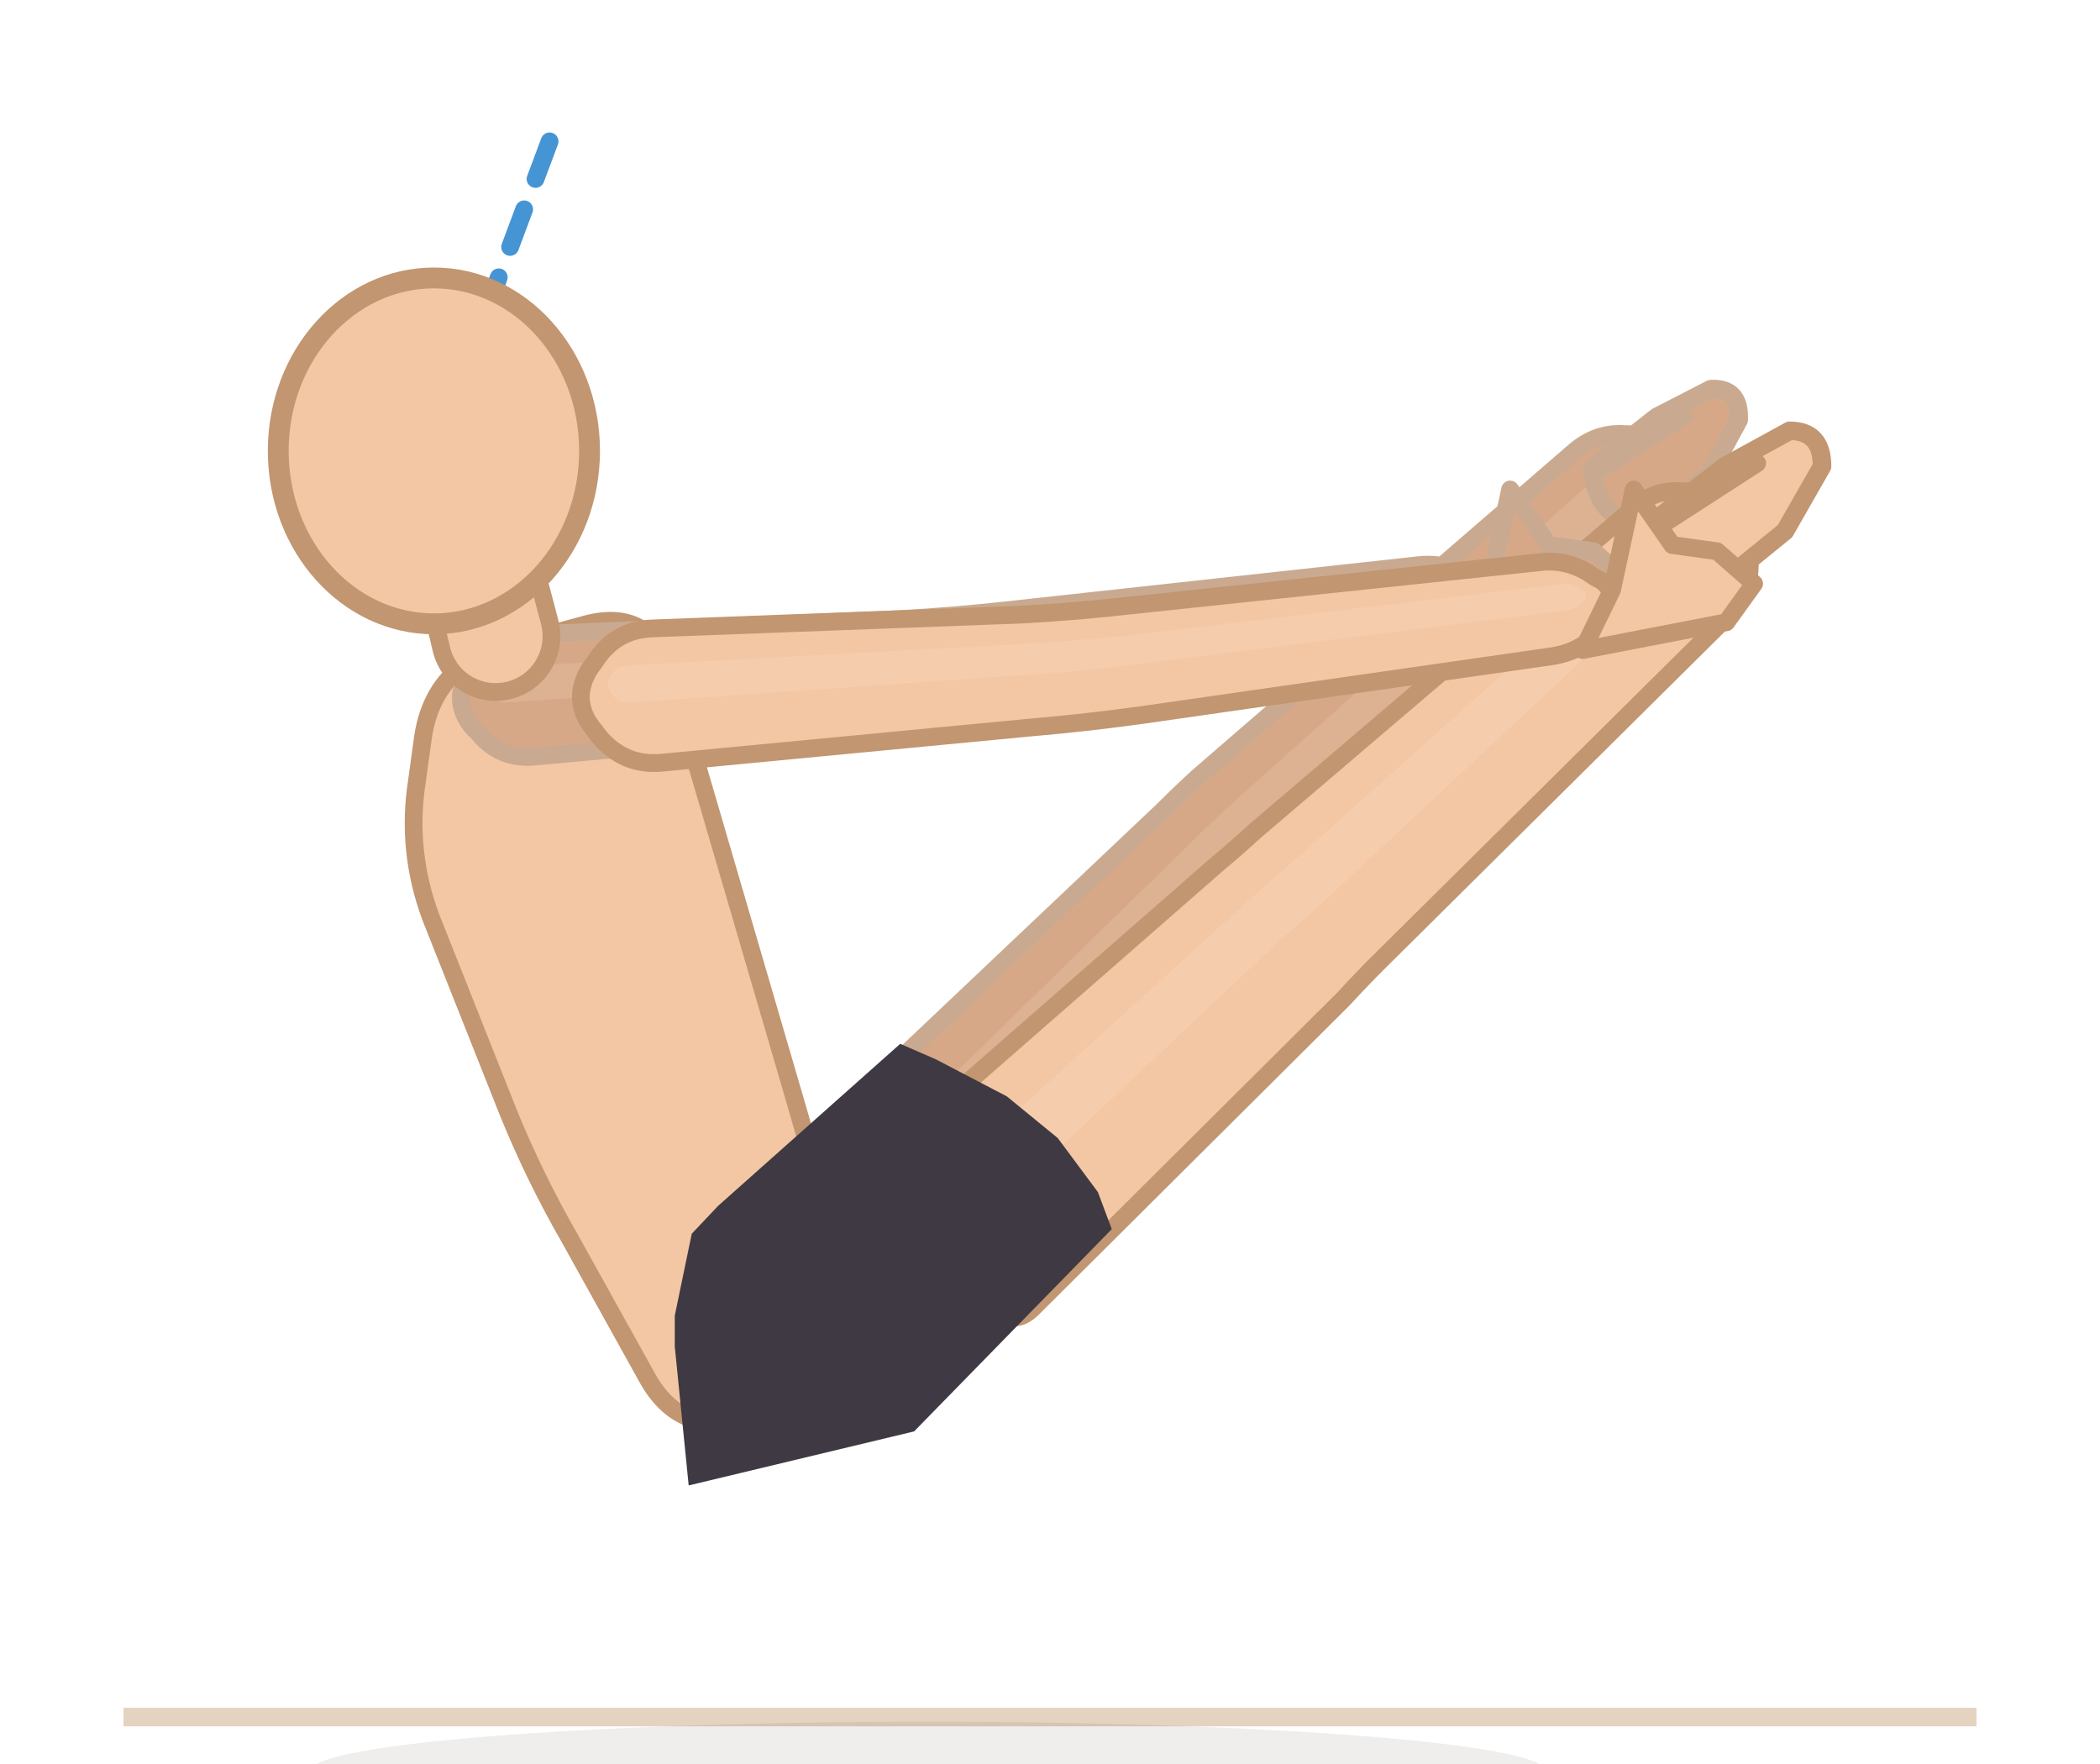
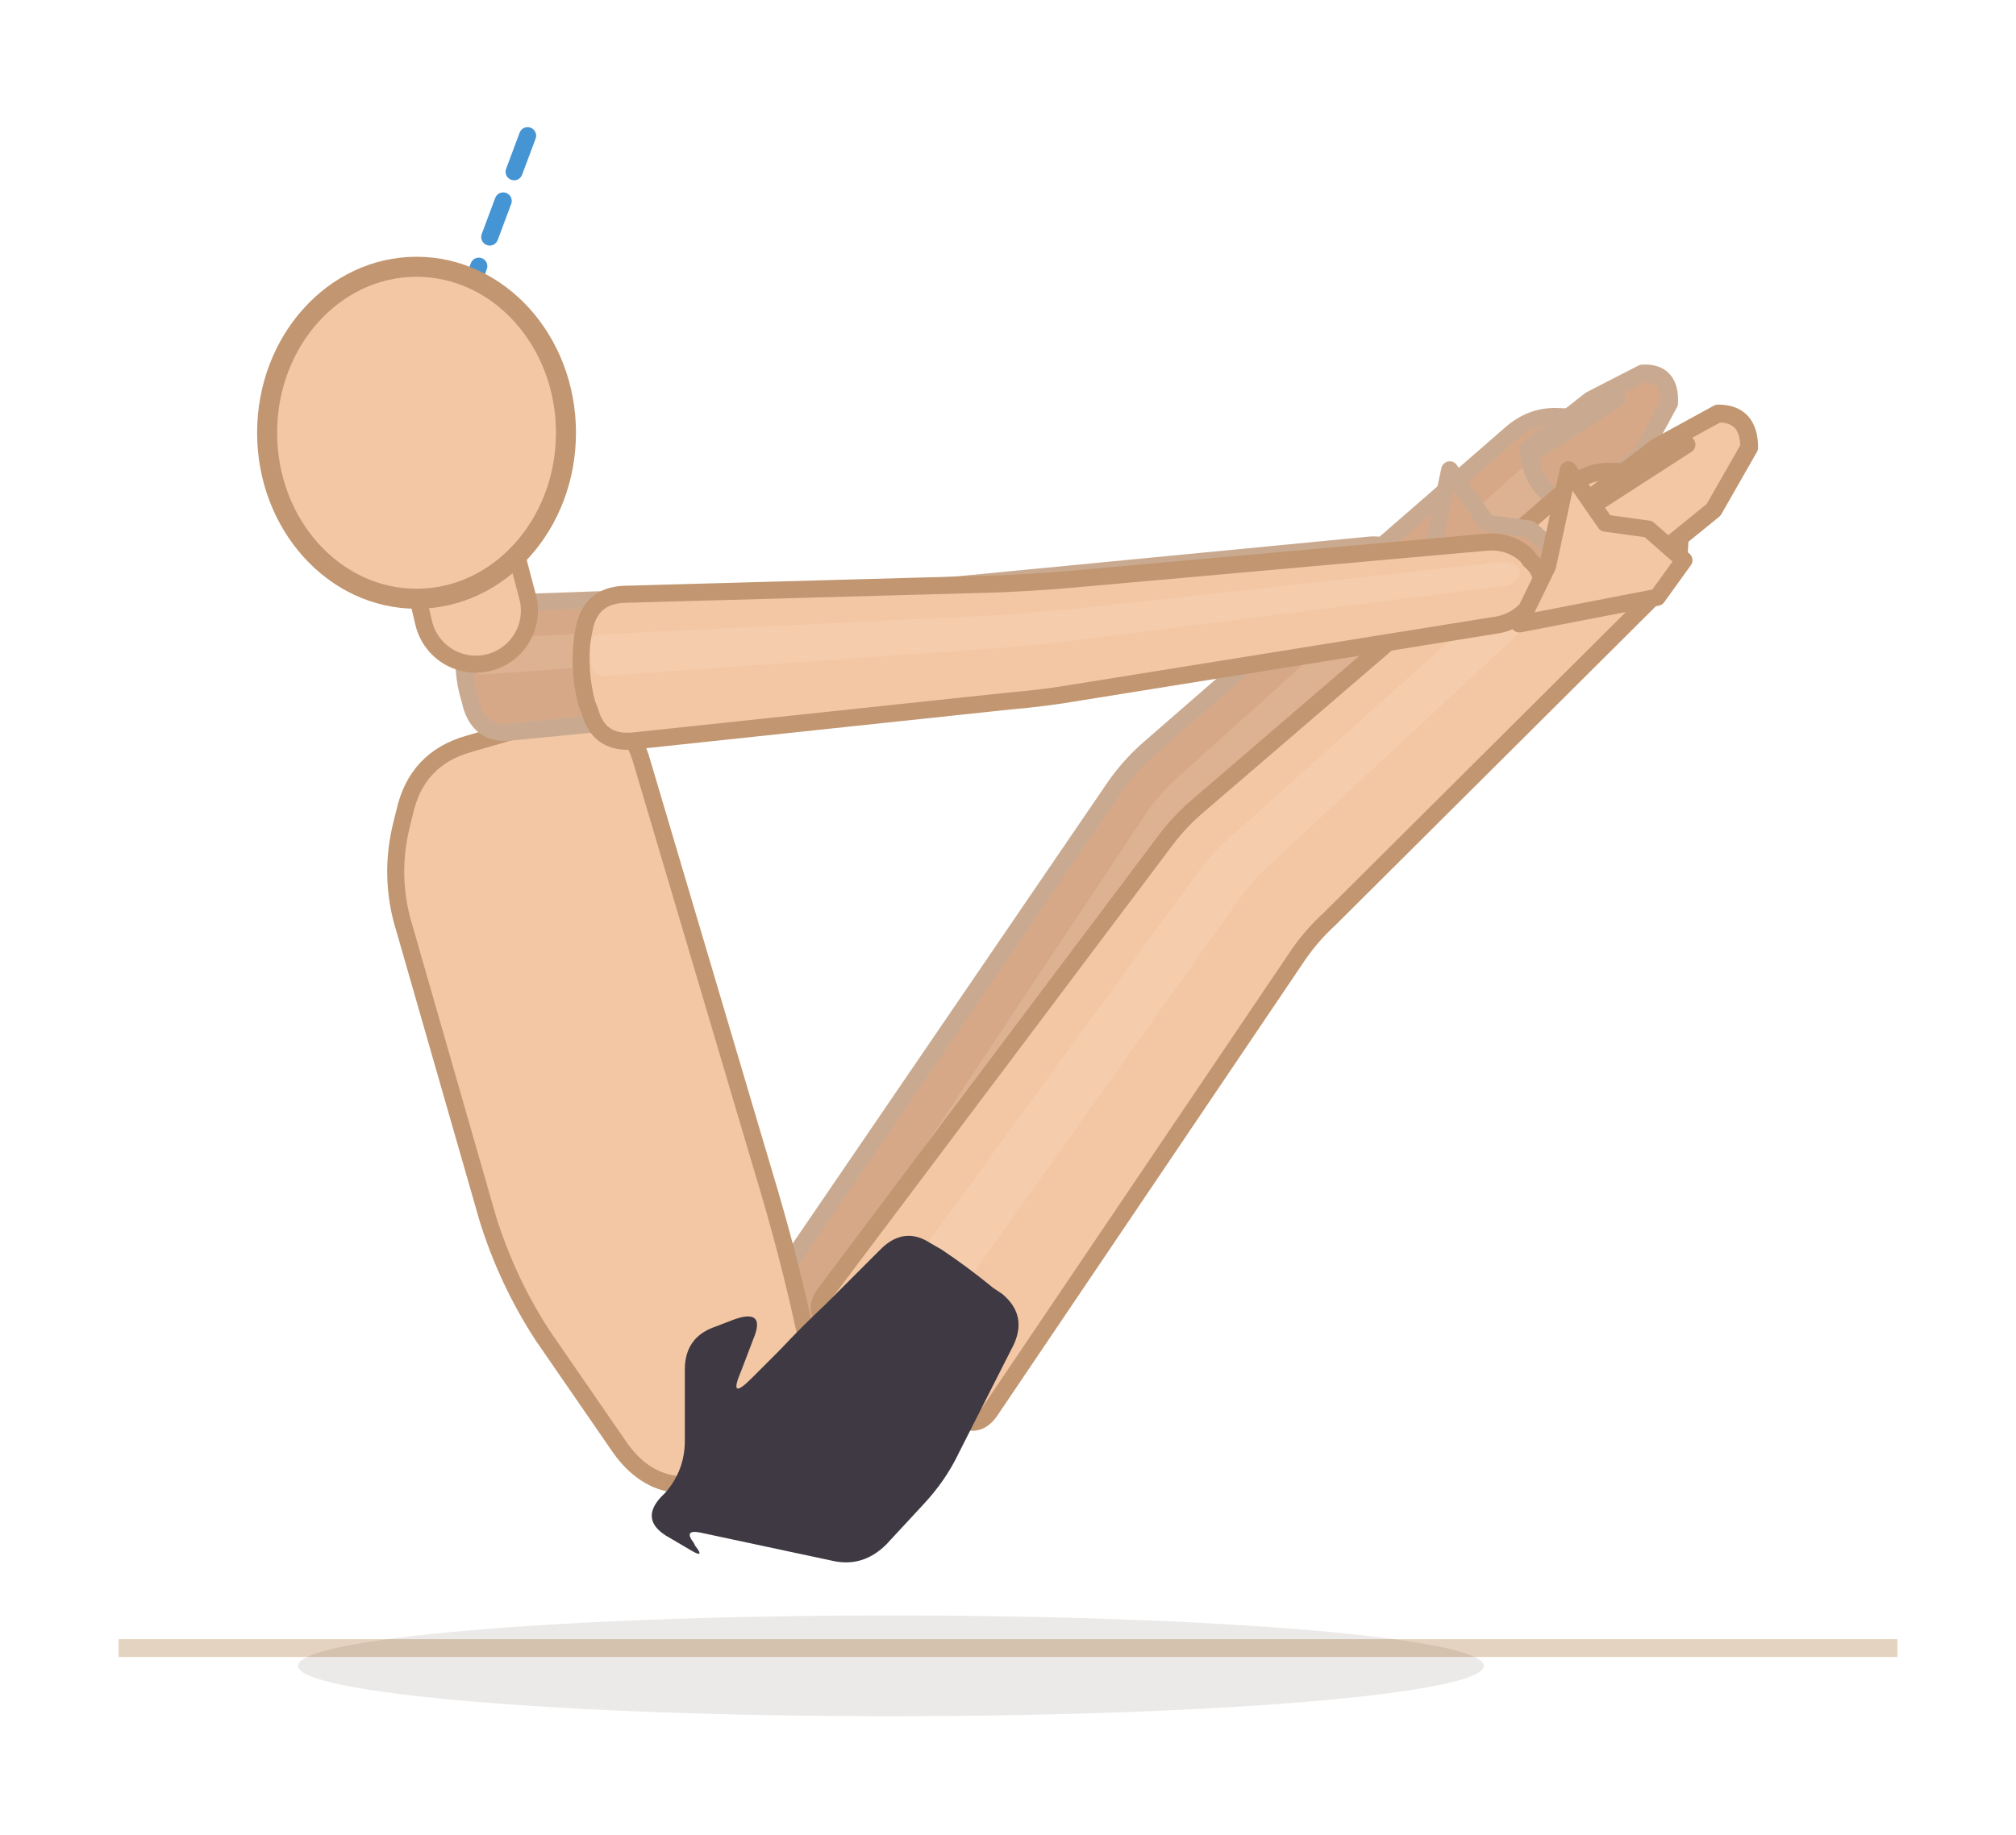
- <svg xmlns="http://www.w3.org/2000/svg" viewBox="43.9 56.8 136 114.2">
+ <svg xmlns="http://www.w3.org/2000/svg" viewBox="43.9 56.8 136 123.8">
  <line x1="51.9" y1="168" x2="171.9" y2="168" stroke="#e4d3c0" stroke-width="1.2" />
-   <ellipse cx="104" cy="171.5" rx="40" ry="3.2" fill="rgba(62,42,28,0.08)" />
-   <path d="M 105.4,139.3 L 126.6,117 Q 127.7,115.8 128.8,114.7 L 151.7,92.2 Q 152.8,91.1 153,89.5 L 153.1,86.6 Q 153.2,85 151.6,85 L 148.8,84.9 Q 147.2,84.9 145.9,86 L 121.5,107.1 Q 120.3,108.2 119.2,109.3 L 96.7,130.6 Q 95.5,131.7 96.7,132.8 L 103.2,139.3 Q 104.3,140.5 105.4,139.3 Z" fill="#d7a888" stroke="#c9aa90" stroke-width="1.15" stroke-linejoin="round" />
-   <path d="M 97.1,139.6 L 123.2,113.4 Q 124.3,112.3 125.5,111.2 L 149.7,88.8 Q 150.2,88.3 150.3,87.5 L 150.3,87.3 Q 150.3,86.6 149.6,86.5 L 149.4,86.5 Q 148.6,86.5 148.1,87 L 123.4,109.1 Q 122.2,110.2 121.1,111.3 L 94.7,137.1 Q 93.6,138.2 94.7,139.3 L 94.9,139.6 Q 96,140.7 97.1,139.6 Z" fill="#f3d4bc" opacity="0.22" />
+   <ellipse cx="104" cy="169.2" rx="40" ry="3.4" fill="rgba(62,42,28,0.1)" />
+   <path d="M 105.3,152 L 127.2,116.8 Q 128,115.4 129.2,114.3 L 151.7,92.2 Q 152.8,91.1 153,89.5 L 153.1,86.6 Q 153.2,85 151.6,85 L 148.8,84.9 Q 147.2,84.9 145.9,86 L 121.2,107.5 Q 120,108.6 119.1,109.9 L 95,145.2 Q 94.1,146.6 95.4,147.4 L 103.1,152.5 Q 104.4,153.3 105.3,152 Z" fill="#d7a888" stroke="#c9aa90" stroke-width="1.15" stroke-linejoin="round" />
+   <path d="M 96.7,154.7 L 123.4,113.6 Q 124.3,112.3 125.5,111.2 L 149.7,88.8 Q 150.2,88.3 150.3,87.5 L 150.3,87.3 Q 150.3,86.6 149.6,86.5 L 149.4,86.5 Q 148.6,86.5 148.1,87 L 123.3,109.3 Q 122.1,110.4 121.2,111.7 L 93.9,152.8 Q 93,154.1 94.3,155 L 94.6,155.2 Q 95.9,156 96.7,154.7 Z" fill="#f3d4bc" opacity="0.22" />
  <path d="M 150.5,90.9 Q 147.3,90.5 147,87.1 L 151.2,83.8 L 154.7,82 Q 156.6,81.9 156.5,84 L 154.6,87.5 Z" fill="#d7a888" stroke="#c9aa90" stroke-width="1.2" stroke-linejoin="round" />
  <path d="M 147.4,87.3 L 153,83.7" fill="none" stroke="#c9aa90" stroke-width="1.15" stroke-linecap="round" />
-   <path d="M 110.7,141.6 L 130.9,121.5 Q 132,120.3 133.1,119.2 L 156,96.5 Q 157.1,95.4 157.2,93.8 L 157.4,90.3 Q 157.5,88.7 155.9,88.7 L 152.5,88.6 Q 150.9,88.6 149.7,89.7 L 125.2,110.6 Q 124,111.7 122.8,112.7 L 101.3,131.5 Q 100.1,132.6 101.2,133.8 L 108.4,141.5 Q 109.5,142.7 110.7,141.6 Z" fill="#f3c7a4" stroke="#c19670" stroke-width="1.15" stroke-linejoin="round" />
-   <path d="M 101.5,141.5 L 127.1,117.4 Q 128.3,116.4 129.5,115.3 L 153.6,92.8 Q 154.2,92.3 154.3,91.4 L 154.3,91.3 Q 154.4,90.4 153.5,90.4 L 153.3,90.4 Q 152.5,90.4 151.9,90.9 L 127.3,112.9 Q 126.1,113.9 124.9,115 L 98.8,138.7 Q 97.7,139.8 98.7,141 L 99.2,141.5 Q 100.3,142.6 101.5,141.5 Z" fill="#fbe3cf" opacity="0.22" />
+   <path d="M 110.7,152 L 131.5,121.2 Q 132.4,119.9 133.6,118.8 L 156,96.5 Q 157.1,95.4 157.2,93.8 L 157.4,90.3 Q 157.5,88.7 155.9,88.7 L 152.5,88.6 Q 150.9,88.6 149.7,89.7 L 124.8,111.1 Q 123.6,112.1 122.6,113.4 L 99.6,144 Q 98.6,145.3 99.9,146.2 L 108.5,152.4 Q 109.8,153.3 110.7,152 Z" fill="#f3c7a4" stroke="#c19670" stroke-width="1.15" stroke-linejoin="round" />
+   <path d="M 101.1,154.6 L 127.4,117.6 Q 128.3,116.3 129.5,115.2 L 153.6,92.8 Q 154.2,92.3 154.3,91.4 L 154.3,91.3 Q 154.4,90.4 153.5,90.4 L 153.3,90.4 Q 152.5,90.4 151.9,90.9 L 127.1,113.1 Q 125.9,114.1 124.9,115.4 L 98,152.3 Q 97.1,153.6 98.4,154.6 L 98.9,155 Q 100.2,155.9 101.1,154.6 Z" fill="#fbe3cf" opacity="0.22" />
  <path d="M 154.7,95.1 Q 151.3,94.5 150.7,90.8 L 155.6,87 L 159.8,84.7 Q 161.9,84.7 161.9,87 L 159.5,91.2 Z" fill="#f3c7a4" stroke="#c19670" stroke-width="1.2" stroke-linejoin="round" />
  <path d="M 151.2,91 L 157.7,86.8" fill="none" stroke="#c19670" stroke-width="1.15" stroke-linecap="round" />
-   <path d="M 76.4,98.7 L 81.6,97.3 Q 86,96 87.3,100.4 L 95.4,128.1 Q 96.7,132.5 97.8,137 L 98.9,141.5 Q 100,146 95.6,147.5 L 92.4,148.5 Q 88,150 85.8,146 L 80.8,137 Q 78.5,133 76.8,128.8 L 71.8,116.2 Q 70.2,111.9 70.9,107.4 L 71.3,104.5 Q 72,100 76.4,98.7 Z" fill="#f3c7a4" stroke="#c19670" stroke-width="1.15" stroke-linejoin="round" />
+   <path d="M 75.5,107 L 81.7,105.2 Q 86,104 87.2,108.2 L 95.5,136.2 Q 96.8,140.5 97.8,144.8 L 98.9,149.7 Q 99.9,154 95.7,155.4 L 92.2,156.6 Q 88.1,158 85.6,154.3 L 80.5,146.9 Q 78.1,143.2 76.8,139 L 71.2,119.5 Q 70.1,116 71,112.4 L 71.2,111.6 Q 72,108 75.5,107 Z" fill="#f3c7a4" stroke="#c19670" stroke-width="1.15" stroke-linejoin="round" />
  <g data-shorts="inline">
-     <path d="M 87.6,142 L 88.7,136.7 L 90.4,134.9 L 102.2,124.4 L 104.5,125.4 L 109.1,127.8 L 112.4,130.5 L 115,134 L 115.9,136.4 L 103.1,149.5 L 88.5,153 L 87.6,144 Z" fill="#3e3942" fill-rule="nonzero" />
+     <path d="M 92.2,146.3 L 93.5,145.8 Q 95.6,145.1 94.7,147.2 L 93.9,149.3 Q 93,151.4 94.6,149.8 L 96.5,147.9 Q 98,146.3 99.6,144.8 L 103.3,141.1 Q 104.9,139.5 106.7,140.7 L 107.4,141.1 Q 109.2,142.3 110.9,143.7 L 111.5,144.1 Q 113.2,145.5 112.3,147.5 L 108.6,154.8 Q 107.7,156.7 106.2,158.3 L 103.7,161 Q 102.1,162.6 100,162.1 L 91.1,160.2 Q 90,160 90.7,160.9 L 90.8,161.1 Q 91.5,162 90.5,161.4 L 88.8,160.4 Q 87.1,159.3 88.5,157.8 L 88.8,157.5 Q 90.1,156 90.1,154 L 90.1,149.2 Q 90.1,147 92.2,146.3 Z" fill="#3e3942" fill-rule="nonzero" />
  </g>
-   <path d="M 78.5,105.8 L 102.7,103.6 Q 106.3,103.3 109.9,102.8 L 136.5,99 Q 138.3,98.8 139.5,97.4 L 139.8,97 Q 140.9,95.6 139.4,94.5 L 139.1,94.3 Q 137.7,93.2 135.8,93.4 L 109.3,96.3 Q 105.7,96.7 102.1,96.9 L 77.9,97.9 Q 75.7,98 74.6,99.9 L 74.3,100.3 Q 73.1,102.2 74.5,103.9 L 74.9,104.3 Q 76.3,106 78.5,105.8 Z" fill="#d7a888" stroke="#c9aa90" stroke-width="1.15" stroke-linejoin="round" />
-   <path d="M 76.6,102.3 L 102.4,100.5 Q 106,100.3 109.6,99.8 L 137.5,96.3 Q 138,96.2 138.4,95.8 L 138.4,95.7 Q 138.7,95.3 138.3,95 L 138.2,95 Q 137.8,94.7 137.3,94.7 L 109.4,98 Q 105.9,98.4 102.3,98.6 L 76.5,100 Q 75.9,100.1 75.5,100.6 L 75.5,100.7 Q 75.1,101.3 75.5,101.7 L 75.6,101.8 Q 76,102.3 76.6,102.3 Z" fill="#f3d4bc" opacity="0.22" />
+   <path d="M 78.3,106.2 L 103.9,103.7 Q 106.3,103.5 108.7,103.1 L 136.8,98.8 Q 138.3,98.6 139.2,97.3 L 139.4,97 Q 140.2,95.7 139.1,94.7 L 138.8,94.5 Q 137.7,93.4 136.1,93.6 L 108.1,96.3 Q 105.7,96.5 103.3,96.6 L 77.7,97.5 Q 75.7,97.6 75.4,99.6 L 75.3,100.1 Q 75,102.1 75.6,104 L 75.7,104.4 Q 76.3,106.4 78.3,106.2 Z" fill="#d7a888" stroke="#c9aa90" stroke-width="1.15" stroke-linejoin="round" />
+   <path d="M 76.6,102.3 L 103.6,100.4 Q 106,100.3 108.4,100 L 137.6,96.3 Q 138,96.2 138.3,95.8 L 138.3,95.8 Q 138.5,95.4 138.2,95.1 L 138.2,95.1 Q 137.8,94.8 137.4,94.8 L 108.2,98.1 Q 105.8,98.3 103.4,98.5 L 76.4,99.9 Q 75.9,99.9 75.8,100.5 L 75.8,100.6 Q 75.7,101.1 75.8,101.7 L 75.9,101.8 Q 76,102.4 76.6,102.3 Z" fill="#f3d4bc" opacity="0.22" />
  <path d="M 138.4,98.9 L 147.7,97.1 L 149.5,94.6 L 147.1,92.5 L 144.2,92.1 L 141.7,88.5 L 140.3,95 Z" fill="#d7a888" stroke="#c9aa90" stroke-width="1.15" stroke-linejoin="round" />
-   <path d="M 86.7,106.2 L 110.8,103.9 Q 114.3,103.6 117.9,103.1 L 144.4,99.3 Q 146.4,99 147.6,97.5 L 147.9,97.1 Q 149.1,95.6 147.6,94.4 L 147.2,94.2 Q 145.6,93 143.7,93.2 L 117.2,96 Q 113.7,96.4 110.1,96.6 L 86.1,97.5 Q 83.7,97.6 82.4,99.7 L 82.1,100.1 Q 80.8,102.2 82.4,104.1 L 82.7,104.5 Q 84.3,106.4 86.7,106.2 Z" fill="#f3c7a4" stroke="#c19670" stroke-width="1.15" stroke-linejoin="round" />
-   <path d="M 84.7,102.3 L 110.4,100.5 Q 114,100.3 117.6,99.8 L 145.5,96.3 Q 146,96.2 146.4,95.8 L 146.5,95.7 Q 146.8,95.3 146.4,95 L 146.3,94.9 Q 145.8,94.6 145.3,94.6 L 117.4,97.9 Q 113.8,98.3 110.2,98.5 L 84.5,99.9 Q 83.9,99.9 83.5,100.5 L 83.4,100.6 Q 83.1,101.2 83.5,101.7 L 83.6,101.8 Q 84,102.4 84.7,102.3 Z" fill="#fbe3cf" opacity="0.22" />
+   <path d="M 86.6,106.8 L 112,104.1 Q 114.4,103.9 116.7,103.5 L 144.7,99 Q 146.3,98.8 147.3,97.4 L 147.5,97.1 Q 148.4,95.7 147.1,94.6 L 146.9,94.3 Q 145.7,93.2 144,93.4 L 116,95.9 Q 113.6,96.1 111.2,96.2 L 86,96.9 Q 83.7,97 83.3,99.3 L 83.2,99.8 Q 82.9,102.1 83.5,104.3 L 83.7,104.8 Q 84.3,107 86.6,106.8 Z" fill="#f3c7a4" stroke="#c19670" stroke-width="1.15" stroke-linejoin="round" />
+   <path d="M 84.7,102.4 L 111.6,100.5 Q 114,100.3 116.4,100 L 145.6,96.3 Q 146,96.2 146.3,95.8 L 146.3,95.8 Q 146.6,95.4 146.3,95.1 L 146.2,95 Q 145.8,94.7 145.4,94.7 L 116.2,97.9 Q 113.8,98.1 111.4,98.3 L 84.5,99.6 Q 83.9,99.6 83.7,100.2 L 83.7,100.4 Q 83.6,101 83.8,101.6 L 83.8,101.8 Q 84,102.4 84.7,102.4 Z" fill="#fbe3cf" opacity="0.22" />
  <path d="M 146.4,98.9 L 155.7,97.1 L 157.5,94.6 L 155.1,92.5 L 152.2,92.1 L 149.7,88.5 L 148.3,95 Z" fill="#f3c7a4" stroke="#c19670" stroke-width="1.15" stroke-linejoin="round" />
  <line x1="72" y1="86" x2="79.7" y2="65.4" stroke="#2481cc" stroke-width="1.15" stroke-dasharray="2.6 2.1" stroke-linecap="round" opacity="0.85" />
  <path d="M 79.5,97.1 L 78.5,93.3 A 3.6 3.6 0 0 0 71.6,95.1 L 72.5,98.9 A 3.6 3.6 0 0 0 79.5,97.1 Z" fill="#f3c7a4" stroke="#c19670" stroke-width="1.15" />
  <ellipse cx="72" cy="86" rx="10.08" ry="11.2" fill="#f3c7a4" stroke="#c19670" stroke-width="1.35" />
</svg>
